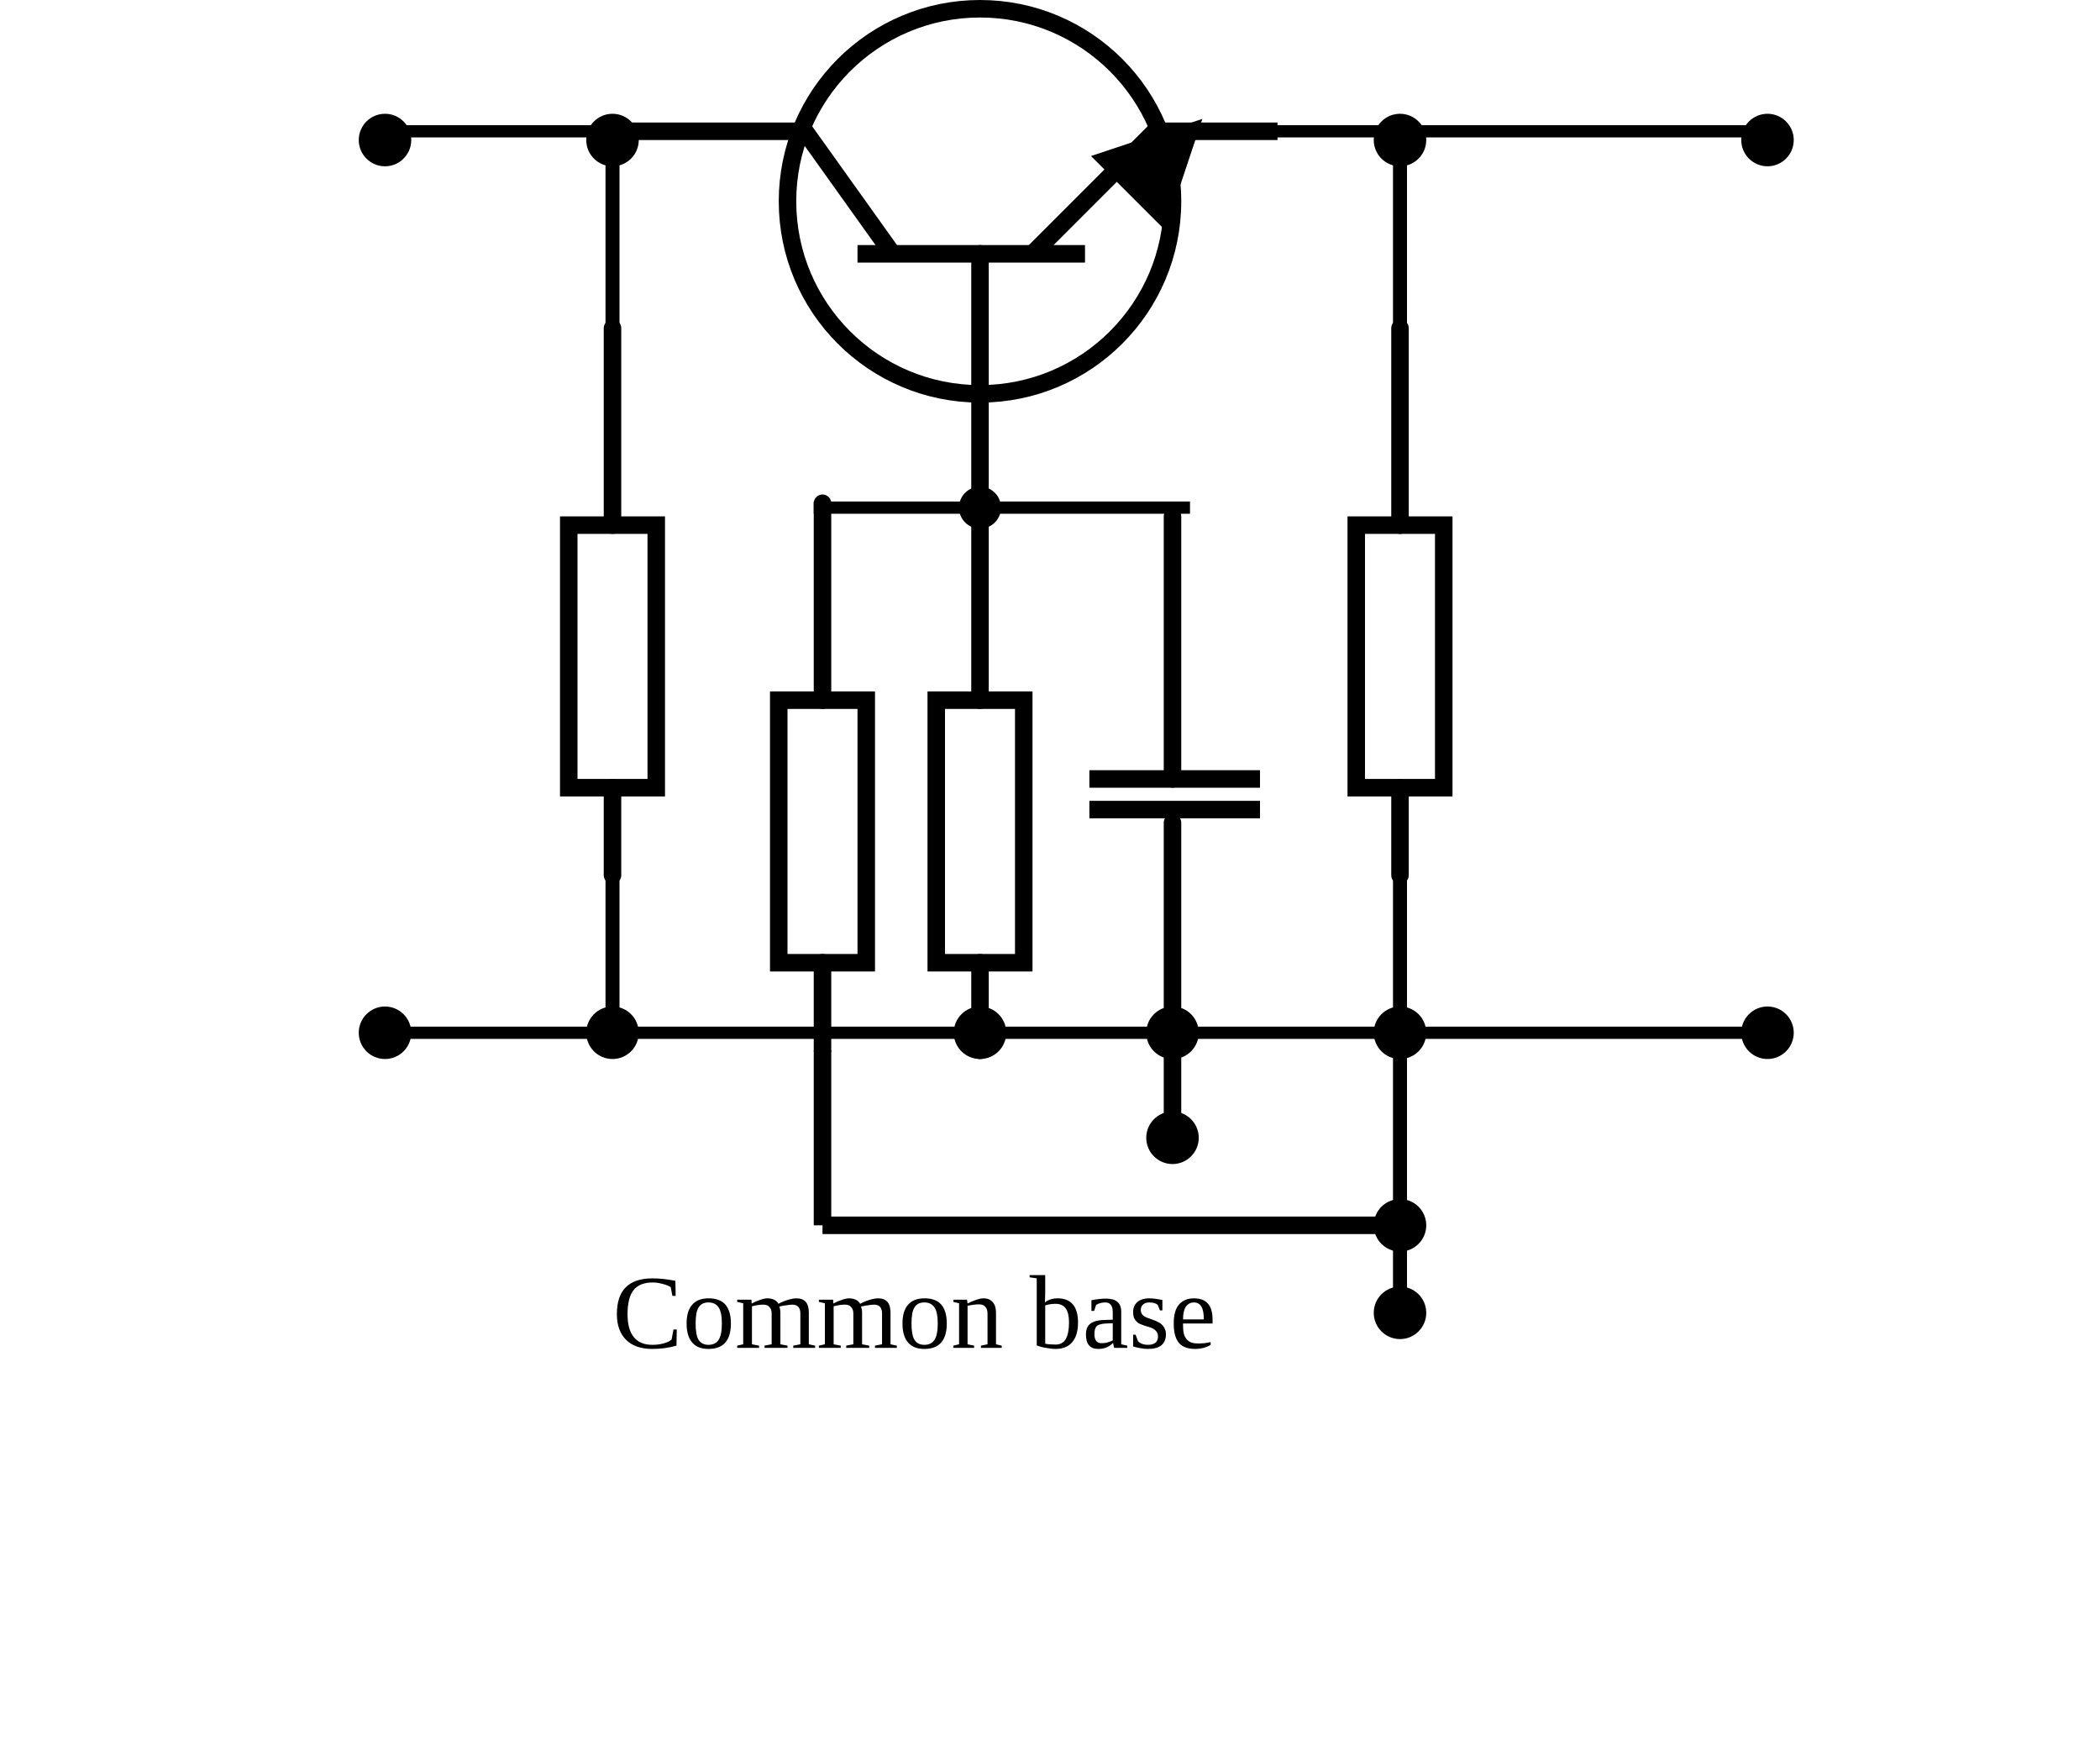
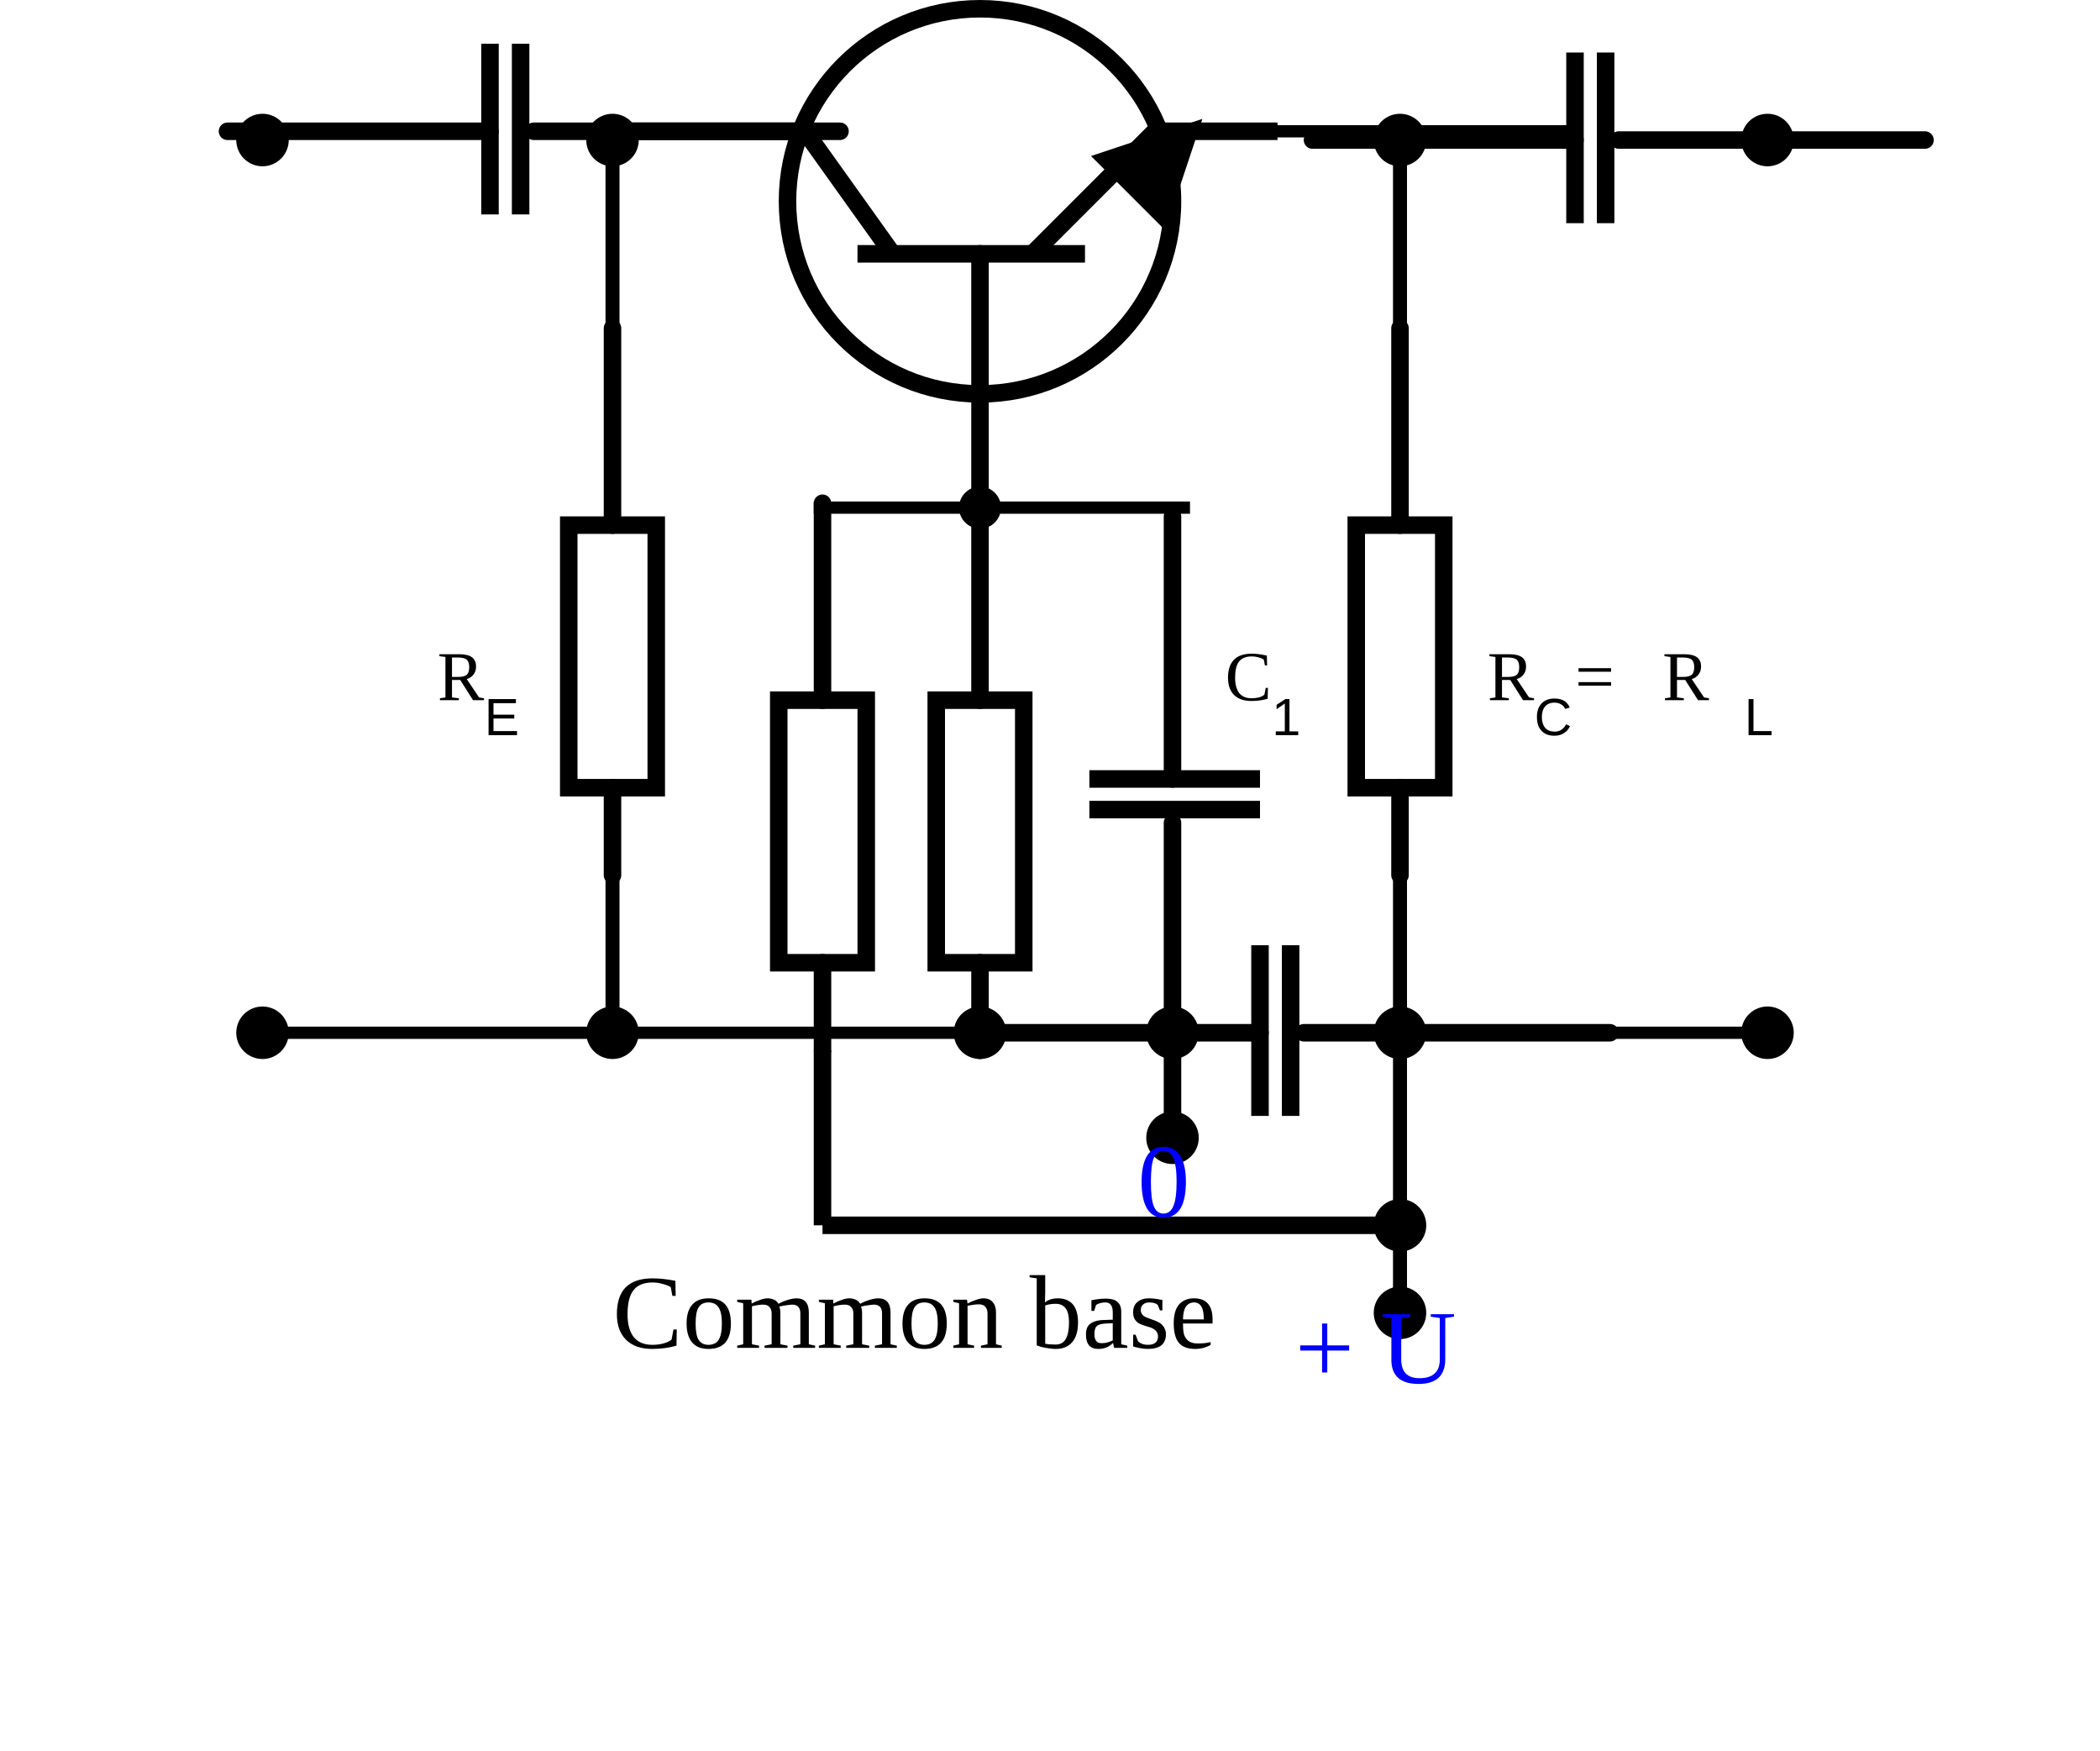
<svg xmlns="http://www.w3.org/2000/svg" width="120" height="100" viewBox="0 0 100 100">
  <defs>
    <marker id="arrowhead" markerWidth="6" markerHeight="6" refX="5" refY="3" orient="auto" markerUnits="strokeWidth">
      <path d="M0,0 L0,6 L6,3 z" fill="black" />
    </marker>
  </defs>
  <symbol id="npn">
    <g transform="translate(0 15.5)">
      <g id="npn_classic">
        <polyline points="73,20 80,15 80,05" style="stroke:black;stroke-width:1;fill:none;" />
        <line x1="58" y1="25" x2="73" y2="25" style="stroke:black;stroke-width:1;fill:none;stroke-linecap:round" />
        <line x1="73" y1="18" x2="73" y2="31" style="stroke:black;stroke-width:1;fill:none;" />
        <polyline points="73,28 80,35 80,42" style="stroke:black;stroke-width:1;fill:none;" />
        <line x1="77" y1="34" x2="80" y2="37" style="stroke:black;stroke-width:1;marker-end:url(#arrowhead)" />
        <circle cx="76" cy="25" r="11" style="stroke:black;stroke-width:1;fill:none;" />
      </g>
    </g>
  </symbol>
  <symbol id="capacitor" viewBox="0 0 200 60">
    <line x1="20" y1="30" x2="80" y2="30" stroke="black" stroke-width="4" stroke-linecap="round" />
    <line x1="90" y1="30" x2="160" y2="30" stroke="black" stroke-width="4" stroke-linecap="round" />
    <line x1="80" y1="10" x2="80" y2="49" stroke="black" stroke-width="4" />
    <line x1="87" y1="10" x2="87" y2="49" stroke="black" stroke-width="4" />
  </symbol>
  <symbol id="resistor_v" viewBox="0 0 60 200">
    <line x1="30" y1="15" x2="30" y2="60" stroke="currentColor" stroke-width="4" stroke-linecap="round" />
    <line x1="30" y1="120" x2="30" y2="140" stroke="currentColor" stroke-width="4" stroke-linecap="round" />
    <rect x="20" y="60" width="20" height="60" fill="none" stroke="currentColor" stroke-width="4" />
  </symbol>
  <use href="#npn" transform="translate(-30,-29) rotate(-90 76 40.5)" />
  <use href="#resistor_v" transform="translate(0,15) scale(0.5,0.5)" />
  <use href="#resistor_v" transform="translate(45,15) scale(0.5,0.5)" />
  <use href="#resistor_v" transform="translate(21,25) scale(0.5,0.5)" />
  <use href="#resistor_v" transform="translate(12,25) scale(0.5,0.5)" />
  <use href="#capacitor" transform="translate(82,24.5) rotate(90) scale(0.5,0.5)" />
  <circle cx="46" cy="29" r="1.2" fill="black" />
  <line x1="36.5" y1="29" x2="58" y2="29" stroke="currentColor" stroke-width="0.7" />
  <line x1="25" y1="8" x2="25" y2="20" stroke="currentColor" stroke-width="0.8" />
  <line x1="25" y1="45" x2="25" y2="60" stroke="currentColor" stroke-width="0.8" />
  <circle cx="25" cy="8" r="1" style="stroke:black;stroke-width:1;fill: black;" />
  <circle cx="25" cy="59" r="1" style="stroke:black;stroke-width:1;fill: black;" />
  <line x1="70" y1="8" x2="70" y2="20" stroke="currentColor" stroke-width="0.8" />
  <line x1="70" y1="45" x2="70" y2="75" stroke="currentColor" stroke-width="0.8" />
  <circle cx="70" cy="8" r="1" style="stroke:black;stroke-width:1;fill: black;" />
  <circle cx="70" cy="59" r="1" style="stroke:black;stroke-width:1;fill: black;" />
  <line x1="37" y1="60" x2="37" y2="70" style="stroke:black;stroke-width:1;fill: black;" />
  <line x1="37" y1="70" x2="70" y2="70" style="stroke:black;stroke-width:1;fill: black;" />
  <circle cx="70" cy="70" r="1" style="stroke:black;stroke-width:1;fill: black;" />
  <circle cx="70" cy="75" r="1" style="stroke:black;stroke-width:1;fill: black;" />
-   <line x1="12" y1="59" x2="92" y2="59" stroke="currentColor" stroke-width="0.7" />
-   <circle cx="12" cy="59" r="1" style="stroke:black;stroke-width:1;fill: black;" />
+   <use href="#capacitor" transform="translate(-2,-17.5) scale(0.5,0.5)" />
+   <use href="#capacitor" transform="translate(60,-17) scale(0.5,0.5)" />
+   <line x1="5" y1="59" x2="62" y2="59" stroke="currentColor" stroke-width="0.7" />
+   <line x1="72" y1="59" x2="92" y2="59" stroke="currentColor" stroke-width="0.7" />
+   <use href="#capacitor" transform="translate(42,34) scale(0.5,0.5)" />
+   <circle cx="5" cy="59" r="1" style="stroke:black;stroke-width:1;fill: black;" />
  <circle cx="46" cy="59" r="1" style="stroke:black;stroke-width:1;fill: black;" />
  <circle cx="91" cy="59" r="1" style="stroke:black;stroke-width:1;fill: black;" />
  <circle cx="57" cy="59" r="1" style="stroke:black;stroke-width:1;fill: black;" />
-   <line x1="12" y1="7.5" x2="30" y2="7.5" stroke="currentColor" stroke-width="0.7" />
-   <line x1="60" y1="7.5" x2="90" y2="7.5" stroke="currentColor" stroke-width="0.7" />
-   <circle cx="12" cy="8" r="1" style="stroke:black;stroke-width:1;fill: black;" />
+   <line x1="60" y1="7.5" x2="80" y2="7.5" stroke="currentColor" stroke-width="0.7" />
+   <circle cx="5" cy="8" r="1" style="stroke:black;stroke-width:1;fill: black;" />
  <circle cx="91" cy="8" r="1" style="stroke:black;stroke-width:1;fill: black;" />
  <circle cx="57" cy="65" r="1" style="stroke:black;stroke-width:1;fill: black;" />
+   <text x="55" y="69.5" fill="blue" font-size="6">0</text>
+   <text x="64" y="79" fill="blue" font-size="6">+ U </text>
+   <text x="15" y="40" font-size="4">
+     <tspan>R</tspan>
+     <tspan dx="-1" dy="2" font-size="3" font-family="arial">E</tspan>
+   </text>
+   <text x="75" y="40" font-size="4">
+     <tspan>R</tspan>
+     <tspan dx="-1" dy="2" font-size="3" font-family="arial">C</tspan>
+   </text>
+   <text x="80" y="40" font-size="4">
+     <tspan>=</tspan>
+   </text>
+   <text x="85" y="40" font-size="4">
+     <tspan>R</tspan>
+     <tspan dx="1" dy="2" font-size="3" font-family="arial">L</tspan>
+   </text>
+   <text x="60" y="40" font-size="4">
+     <tspan>C</tspan>
+     <tspan dx="-1" dy="2" font-size="3" font-family="arial">1</tspan>
+   </text>
  <text x="25" y="77" font-size="6">Common base</text>
</svg>
